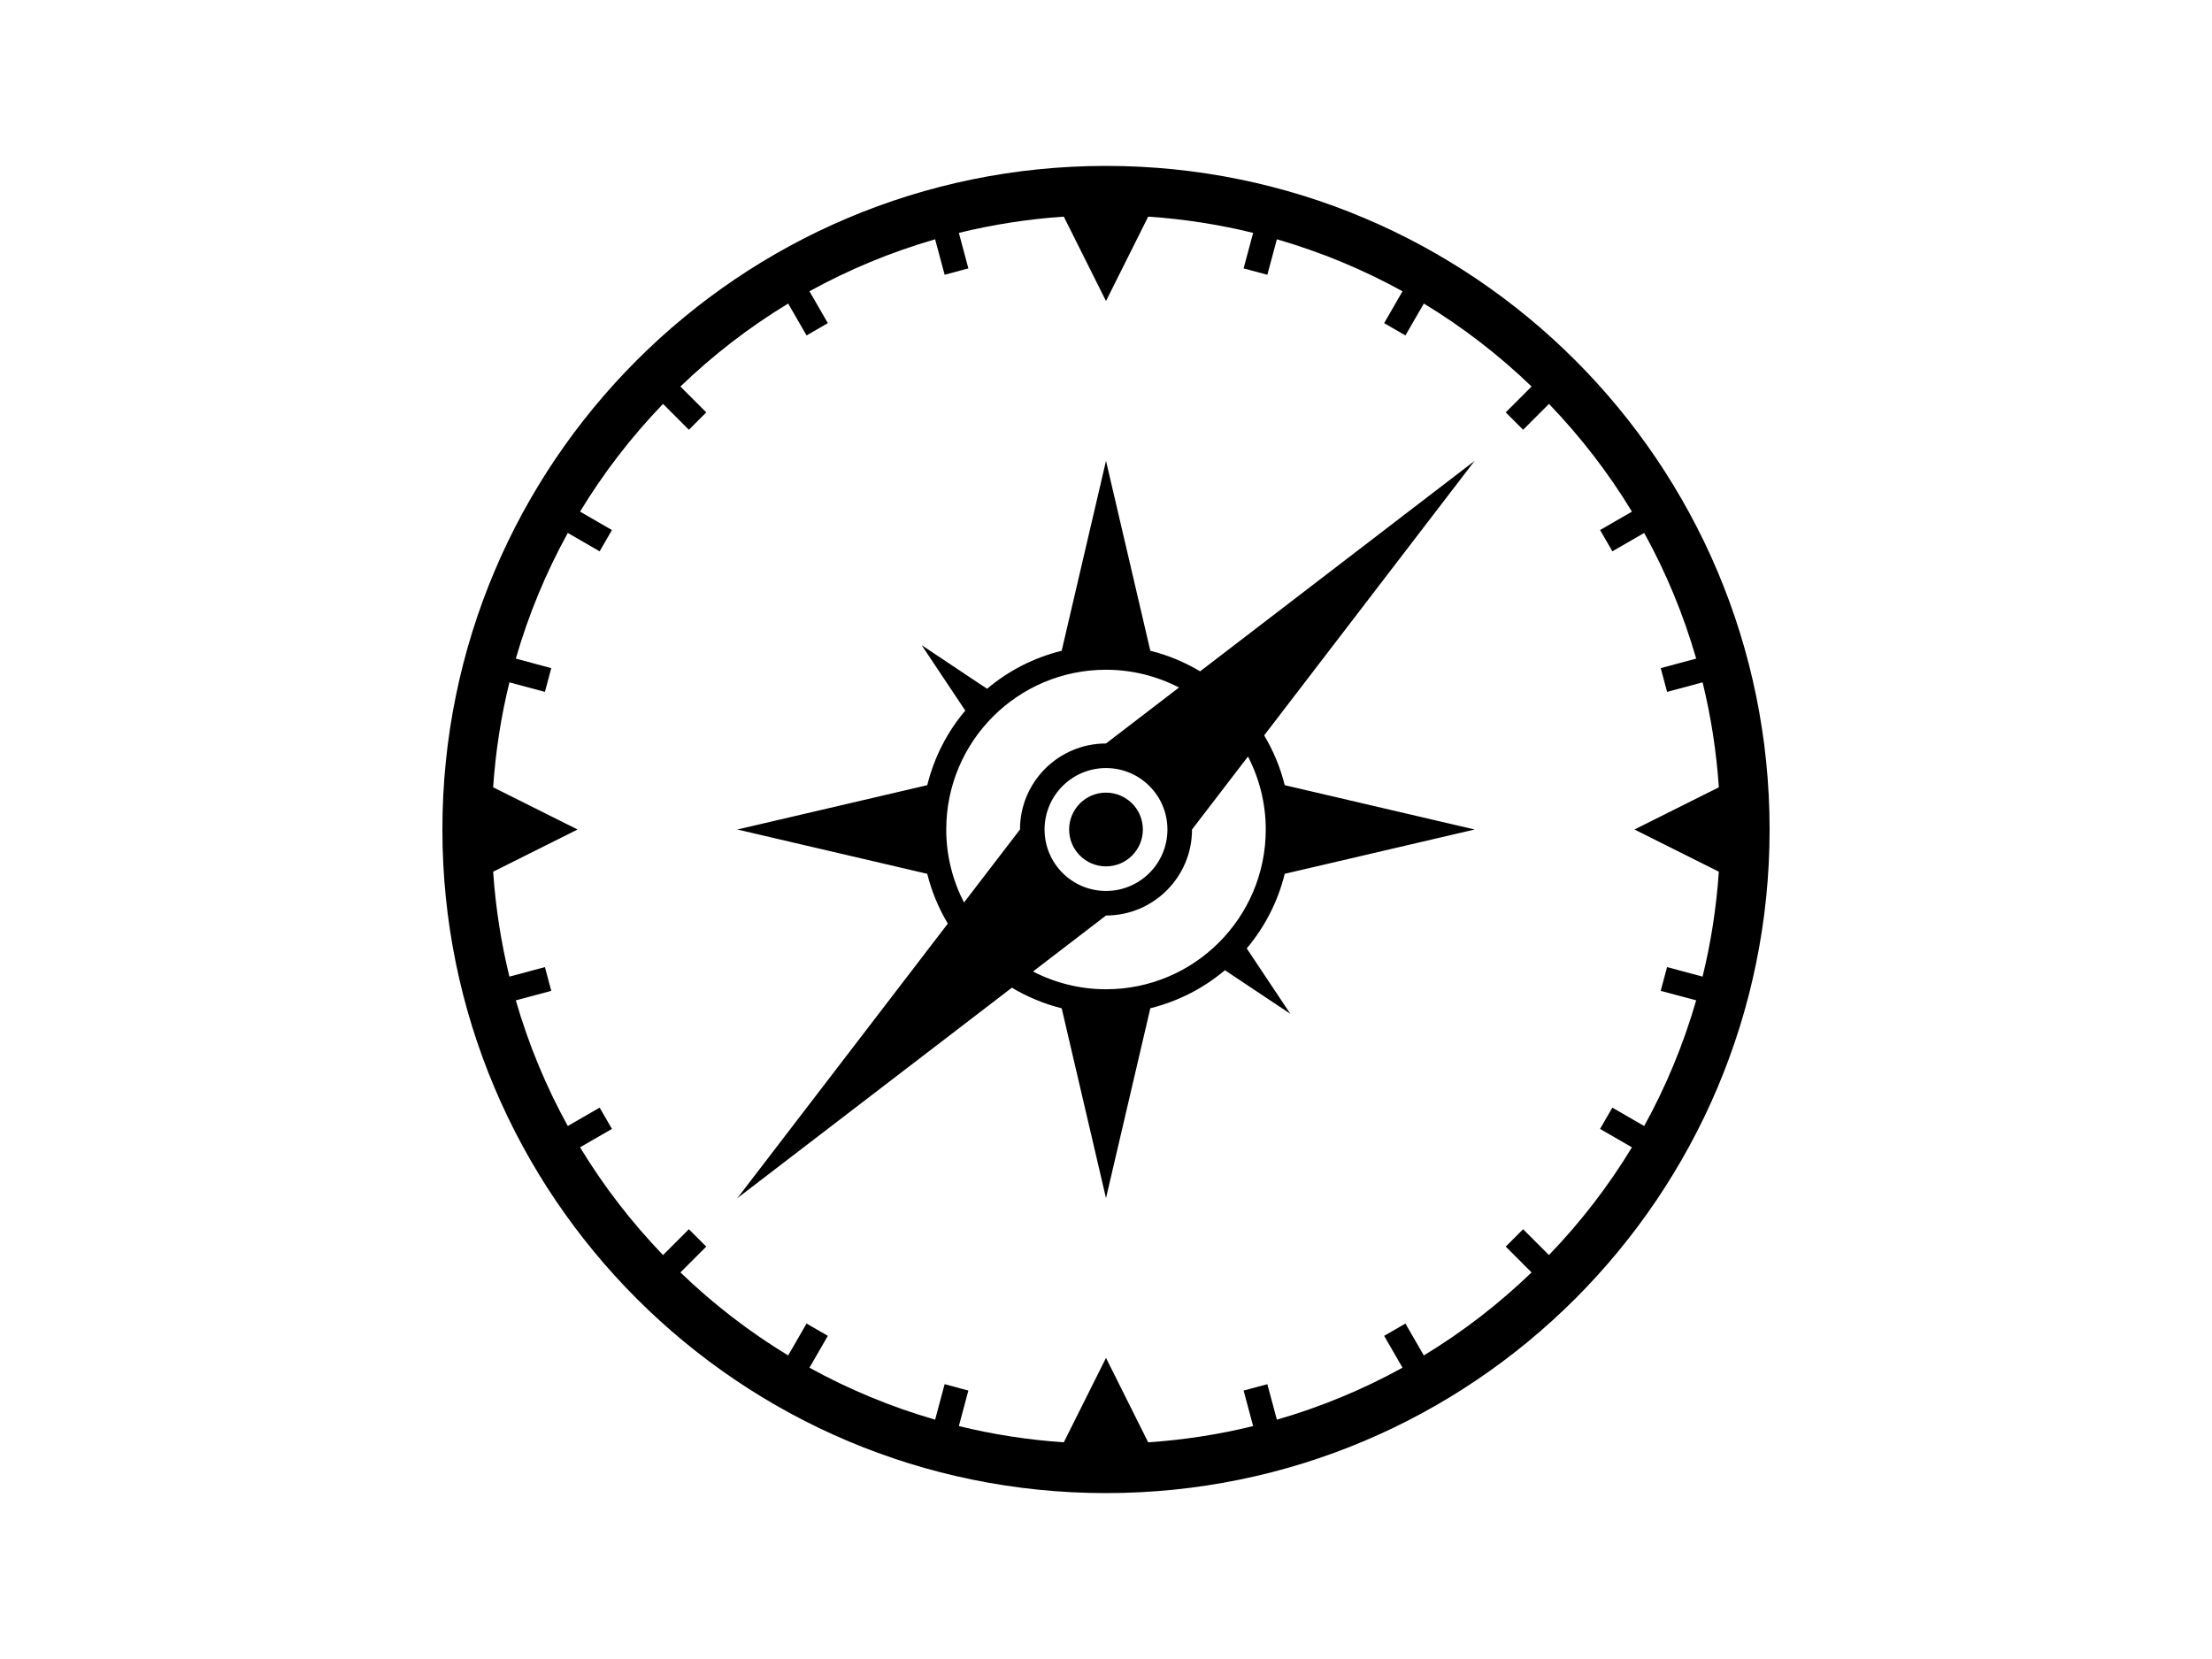
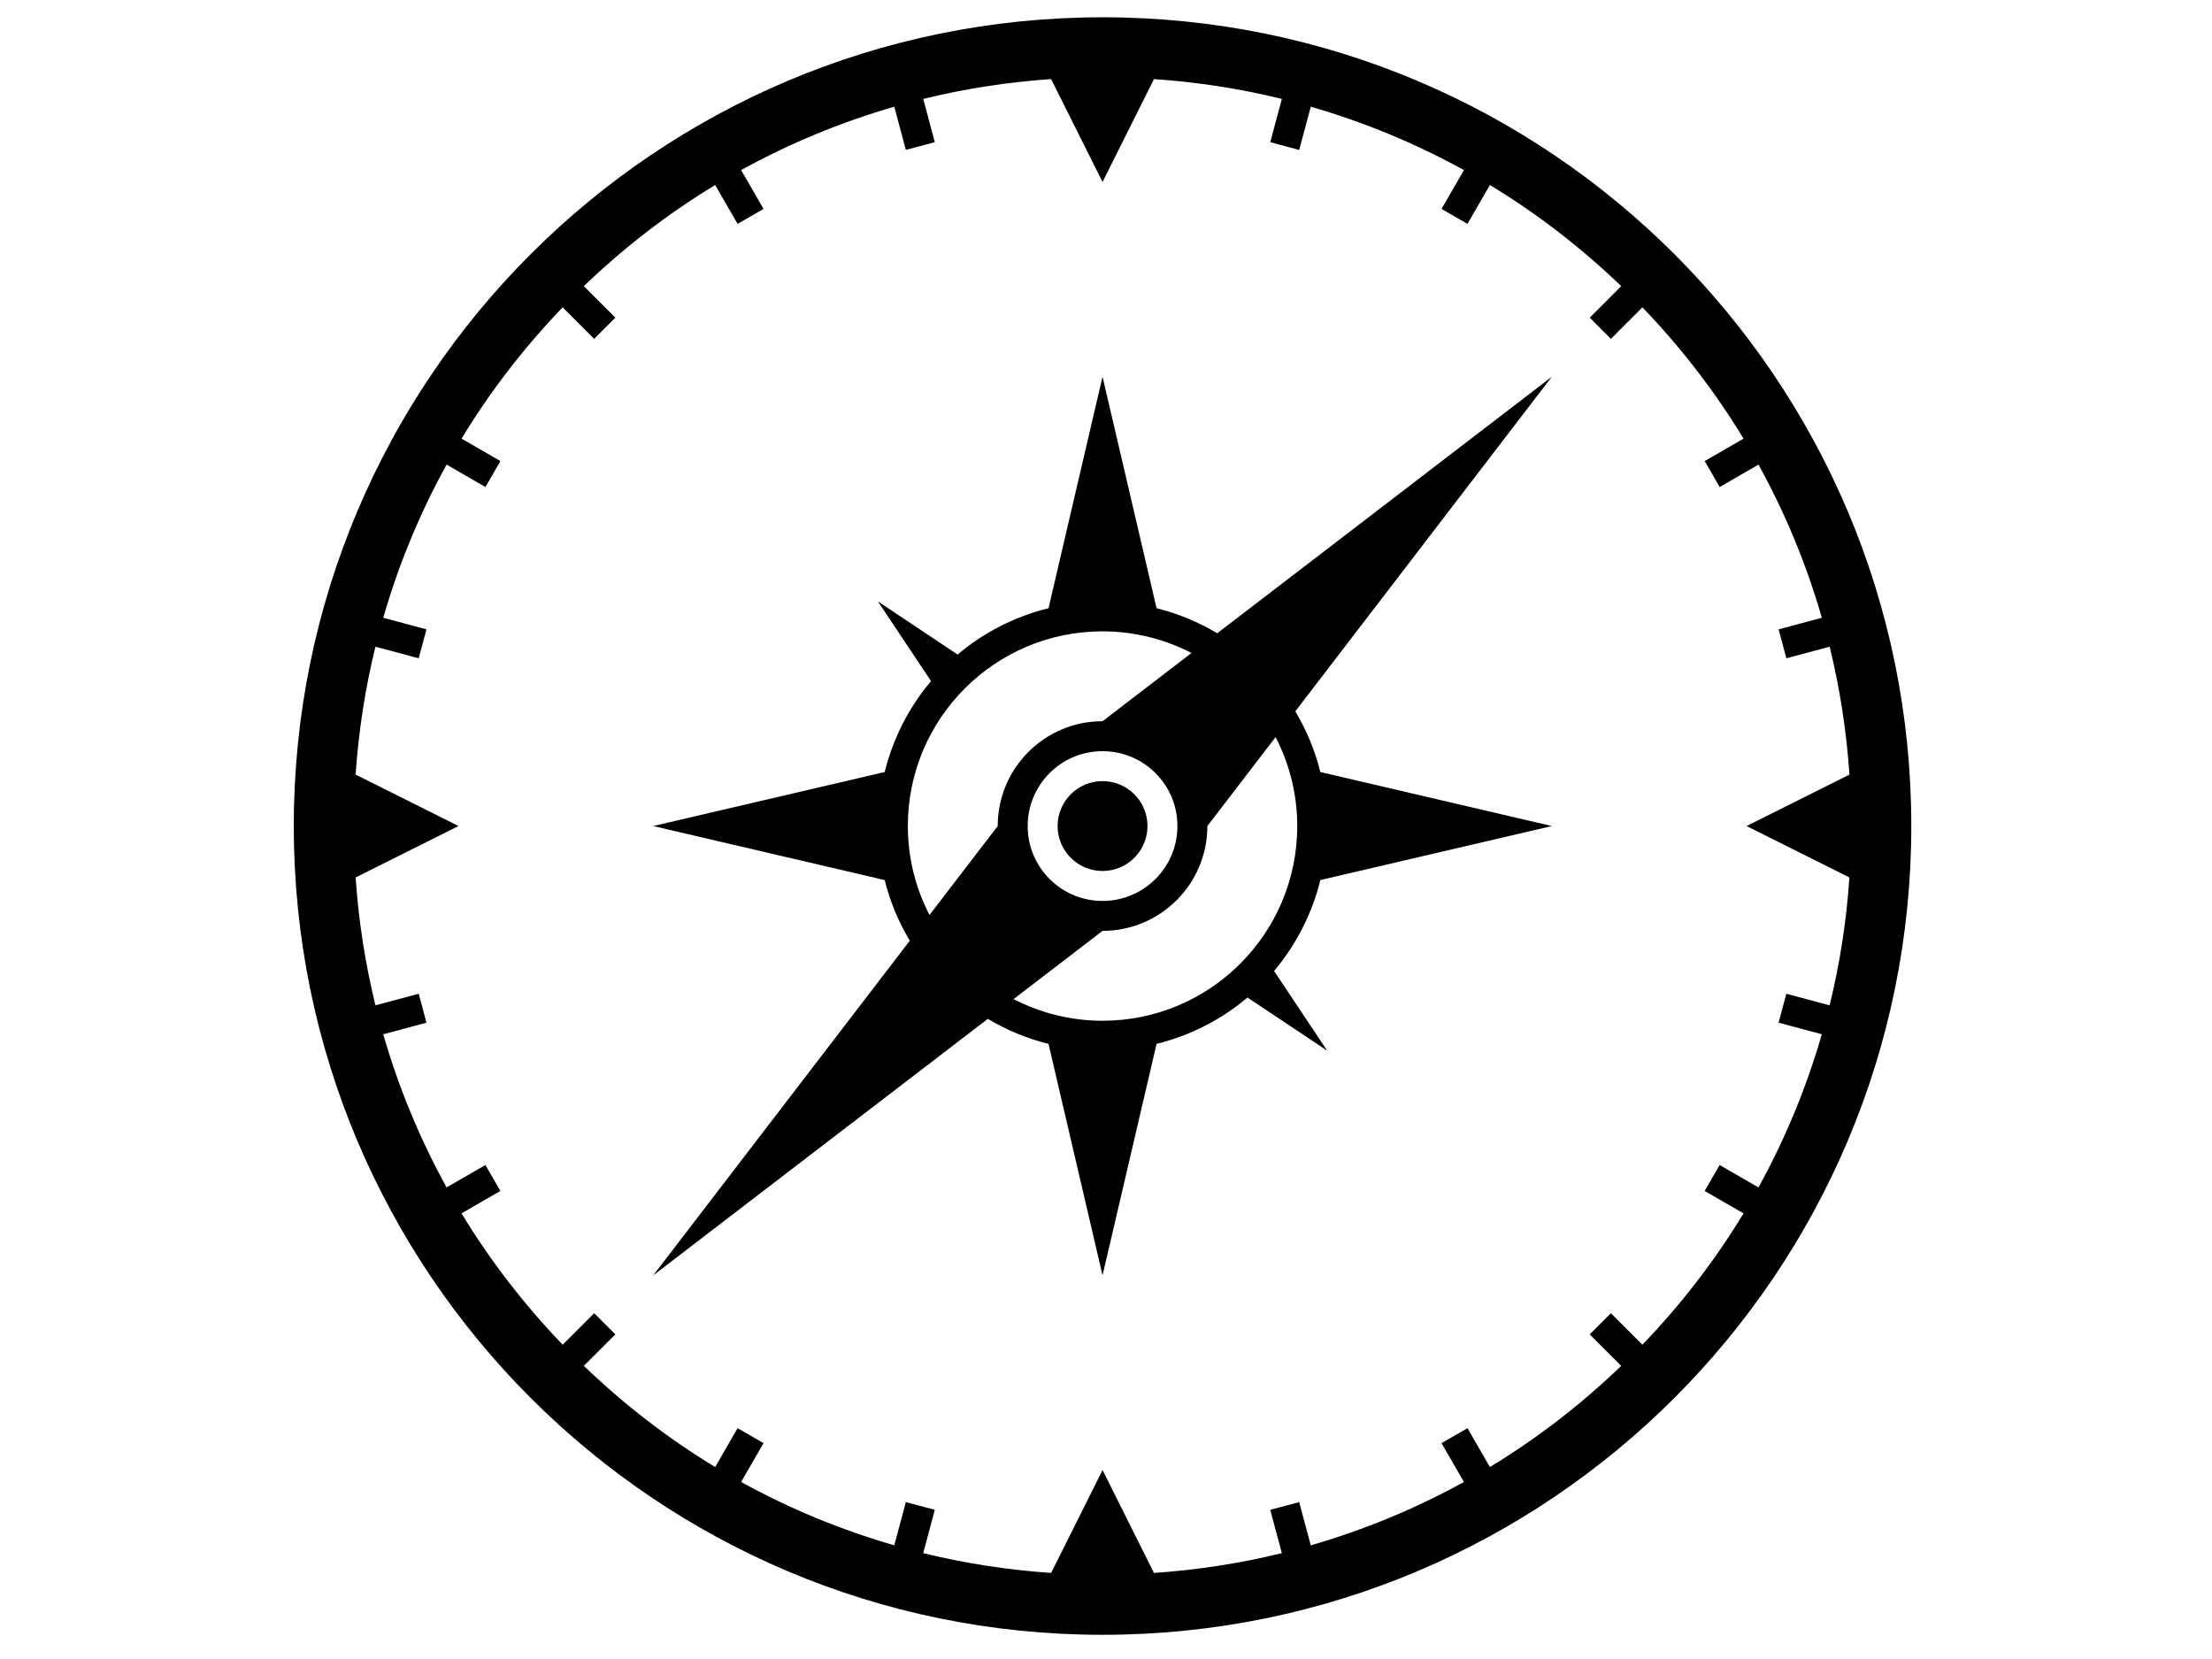
<svg xmlns="http://www.w3.org/2000/svg" version="1.1" id="Layer_1" x="0px" y="0px" width="640px" height="480px" viewBox="0 0 640 480" enable-background="new 0 0 640 480" xml:space="preserve">
  <g>
-     <path d="M320,48c-106.038,0-192,85.958-192,192c0,106.033,85.962,192,192,192c106.038,0,192-85.967,192-192   C512,133.958,426.038,48,320,48z M448.16,363.13l-7.48-7.477l-5.026,5.026l7.477,7.48c-9.458,9.089-19.888,17.176-31.174,24.012   l-5.325-9.224l-6.16,3.556l5.318,9.212c-11.408,6.302-23.593,11.354-36.354,15.041l-2.752-10.264l-6.871,1.839l2.758,10.28   c-9.83,2.411-19.972,3.993-30.363,4.7L320,392.886l-12.211,24.423c-10.391-0.707-20.536-2.289-30.363-4.7l2.753-10.28l-6.87-1.839   l-2.75,10.264c-12.764-3.687-24.949-8.739-36.357-15.041l5.319-9.212l-6.16-3.556l-5.322,9.224   c-11.282-6.836-21.715-14.923-31.173-24.012l7.48-7.48l-5.03-5.026l-7.48,7.477c-9.089-9.458-17.176-19.892-24.007-31.173   l9.224-5.326l-3.556-6.16l-9.216,5.322c-6.297-11.412-11.355-23.593-15.041-36.36l10.26-2.749l-1.839-6.871l-10.272,2.754   c-2.412-9.826-3.998-19.964-4.704-30.355l24.422-12.211l-24.426-12.211c0.707-10.391,2.292-20.537,4.708-30.363l10.272,2.753   l1.839-6.87l-10.26-2.75c3.686-12.768,8.744-24.952,15.045-36.361l9.212,5.318l3.556-6.16l-9.224-5.326   c6.831-11.282,14.915-21.711,24.004-31.169l7.484,7.484l5.03-5.03l-7.484-7.484c9.458-9.089,19.891-17.172,31.177-24.004   l5.322,9.224l6.16-3.556l-5.319-9.216c11.409-6.297,23.593-11.354,36.357-15.045l2.75,10.26l6.87-1.839l-2.75-10.272   c9.823-2.412,19.968-3.998,30.359-4.704L320,87.099l12.211-24.422c10.391,0.707,20.537,2.289,30.359,4.704l-2.754,10.272   l6.87,1.839l2.753-10.26c12.761,3.69,24.945,8.748,36.354,15.045l-5.318,9.216l6.159,3.556l5.326-9.224   c11.286,6.832,21.72,14.915,31.178,24.004l-7.48,7.484l5.026,5.03l7.484-7.484c9.085,9.458,17.172,19.887,24.004,31.173   l-9.221,5.322l3.557,6.159l9.208-5.318c6.306,11.409,11.358,23.593,15.049,36.361l-10.265,2.75l1.84,6.87l10.275-2.753   c2.412,9.827,3.994,19.972,4.7,30.363L472.886,240l24.423,12.211c-0.707,10.391-2.289,20.533-4.7,30.355l-10.276-2.754l-1.839,6.87   l10.264,2.749c-3.69,12.769-8.743,24.949-15.045,36.361l-9.212-5.322l-3.556,6.16l9.224,5.326   C465.336,343.242,457.253,353.676,448.16,363.13z" />
-     <path d="M347.233,194.235c-4.432-2.642-9.263-4.677-14.407-5.948L320,133.333l-12.822,54.954   c-8.072,1.997-15.433,5.791-21.588,10.998l-18.924-12.619l12.619,18.924c-5.207,6.155-9.005,13.513-11.002,21.588L213.333,240   l54.95,12.822c1.271,5.145,3.31,9.979,5.952,14.407l-60.902,79.438l79.438-60.898c4.432,2.642,9.262,4.68,14.404,5.951L320,346.664   l12.826-54.951c8.071-2,15.429-5.794,21.58-11.001l18.928,12.618l-12.615-18.928c5.203-6.155,9.002-13.513,10.994-21.584   L426.664,240l-54.955-12.822c-1.267-5.146-3.306-9.98-5.947-14.408l60.898-79.434L347.233,194.235z M278.916,261.12   c-3.264-6.332-5.138-13.501-5.138-21.12c0-25.528,20.694-46.222,46.222-46.222c7.619,0,14.784,1.874,21.12,5.138L320,215.113   c-13.747,0-24.887,11.14-24.887,24.887L278.916,261.12z M337.775,240c0,9.818-7.957,17.779-17.775,17.779   c-9.819,0-17.775-7.961-17.775-17.779c0-9.819,7.957-17.775,17.775-17.775C329.818,222.225,337.775,230.181,337.775,240z    M366.223,240c0,25.524-20.694,46.223-46.223,46.223c-7.619,0-14.784-1.875-21.12-5.139L320,264.887   c13.743,0,24.887-11.144,24.887-24.887l16.197-21.12C364.348,225.216,366.223,232.381,366.223,240z" />
-     <circle cx="320" cy="240" r="10.668" />
+     <path d="M319,5C189.766,5,85,109.761,85,239c0,129.228,104.766,234,234,234c129.234,0,234-104.772,234-234   C553,109.761,448.234,5,319,5z M475.195,389.064l-9.117-9.111l-6.124,6.124l9.111,9.117   c-11.527,11.077-24.237,20.933-37.993,29.264l-6.489-11.241l-7.509,4.334l6.482,11.227c-13.904,7.681-28.754,13.838-44.307,18.331   l-3.354-12.509l-8.374,2.241l3.36,12.529c-11.979,2.938-24.339,4.867-37.003,5.728L319,425.33l-14.882,29.765   c-12.664-0.862-25.029-2.79-37.006-5.727l3.356-12.529l-8.374-2.241l-3.352,12.509c-15.556-4.493-30.407-10.65-44.31-18.331   l6.482-11.228l-7.507-4.333l-6.486,11.241c-13.75-8.331-26.465-18.187-37.992-29.265l9.116-9.116l-6.131-6.125l-9.116,9.112   c-11.078-11.527-20.933-24.243-29.259-37.992l11.241-6.492l-4.333-7.507l-11.233,6.486c-7.674-13.908-13.839-28.754-18.331-44.312   l12.505-3.352l-2.241-8.374l-12.519,3.356c-2.94-11.977-4.873-24.33-5.733-36.995l29.764-14.882l-29.769-14.882   c0.862-12.665,2.794-25.029,5.738-37.005l12.519,3.355l2.241-8.373l-12.504-3.352c4.491-15.561,10.656-30.411,18.335-44.315   l11.228,6.481l4.334-7.508l-11.242-6.491c8.326-13.75,18.178-26.46,29.255-37.987l9.121,9.121l6.131-6.13l-9.122-9.122   c11.527-11.077,24.242-20.928,37.997-29.254l6.486,11.241l7.508-4.334l-6.482-11.232c13.904-7.674,28.753-13.838,44.31-18.336   l3.351,12.504l8.374-2.241l-3.352-12.519c11.972-2.939,24.336-4.873,37-5.733L319,52.652l14.882-29.765   c12.664,0.862,25.029,2.79,37,5.733l-3.355,12.519l8.371,2.242l3.356-12.504c15.553,4.498,30.401,10.662,44.307,18.336   l-6.481,11.232l7.506,4.333l6.491-11.242c13.755,8.327,26.471,18.178,37.998,29.255l-9.116,9.122l6.125,6.13l9.122-9.121   c11.071,11.527,20.929,24.237,29.254,37.993l-11.237,6.485l4.335,7.507l11.222-6.482c7.687,13.905,13.844,28.754,18.341,44.315   l-12.51,3.352l2.242,8.372l12.523-3.355c2.939,11.977,4.867,24.341,5.729,37.005L505.33,239l29.765,14.882   c-0.862,12.664-2.79,25.025-5.728,36.996l-12.524-3.356l-2.241,8.372l12.51,3.352c-4.497,15.562-10.655,30.405-18.336,44.313   l-11.228-6.486l-4.333,7.509l11.241,6.49C496.128,364.826,486.276,377.543,475.195,389.064z" />
+     <path d="M352.189,183.224c-5.401-3.22-11.288-5.7-17.558-7.249L319,109l-15.627,66.975c-9.838,2.434-18.809,7.058-26.31,13.404   L254,174l15.379,23.063c-6.346,7.501-10.976,16.469-13.409,26.31L189,239l66.97,15.627c1.549,6.27,4.034,12.161,7.254,17.558   L189,369l96.814-74.219c5.402,3.22,11.289,5.704,17.555,7.253L319,368.997l15.632-66.972c9.836-2.438,18.804-7.062,26.301-13.408   l23.068,15.379l-15.375-23.068c6.342-7.502,10.971-16.47,13.399-26.305L448.997,239l-66.978-15.627   c-1.544-6.271-4.029-12.162-7.248-17.559l74.221-96.811L352.189,183.224z M268.929,264.74c-3.979-7.718-6.262-16.455-6.262-25.74   c0-31.112,25.221-56.333,56.333-56.333c9.286,0,18.018,2.284,25.74,6.262L319,208.669c-16.754,0-30.331,13.577-30.331,30.331   L268.929,264.74z M340.663,239c0,11.967-9.696,21.668-21.663,21.668s-21.663-9.701-21.663-21.668s9.697-21.663,21.663-21.663   C330.967,217.337,340.663,227.033,340.663,239z M375.334,239c0,31.107-25.221,56.334-56.334,56.334   c-9.286,0-18.018-2.285-25.74-6.263l25.74-19.74c16.75,0,30.331-13.581,30.331-30.331l19.74-25.74   C373.049,220.982,375.334,229.714,375.334,239z" />
+     <circle cx="319" cy="239" r="13.002" />
  </g>
</svg>
